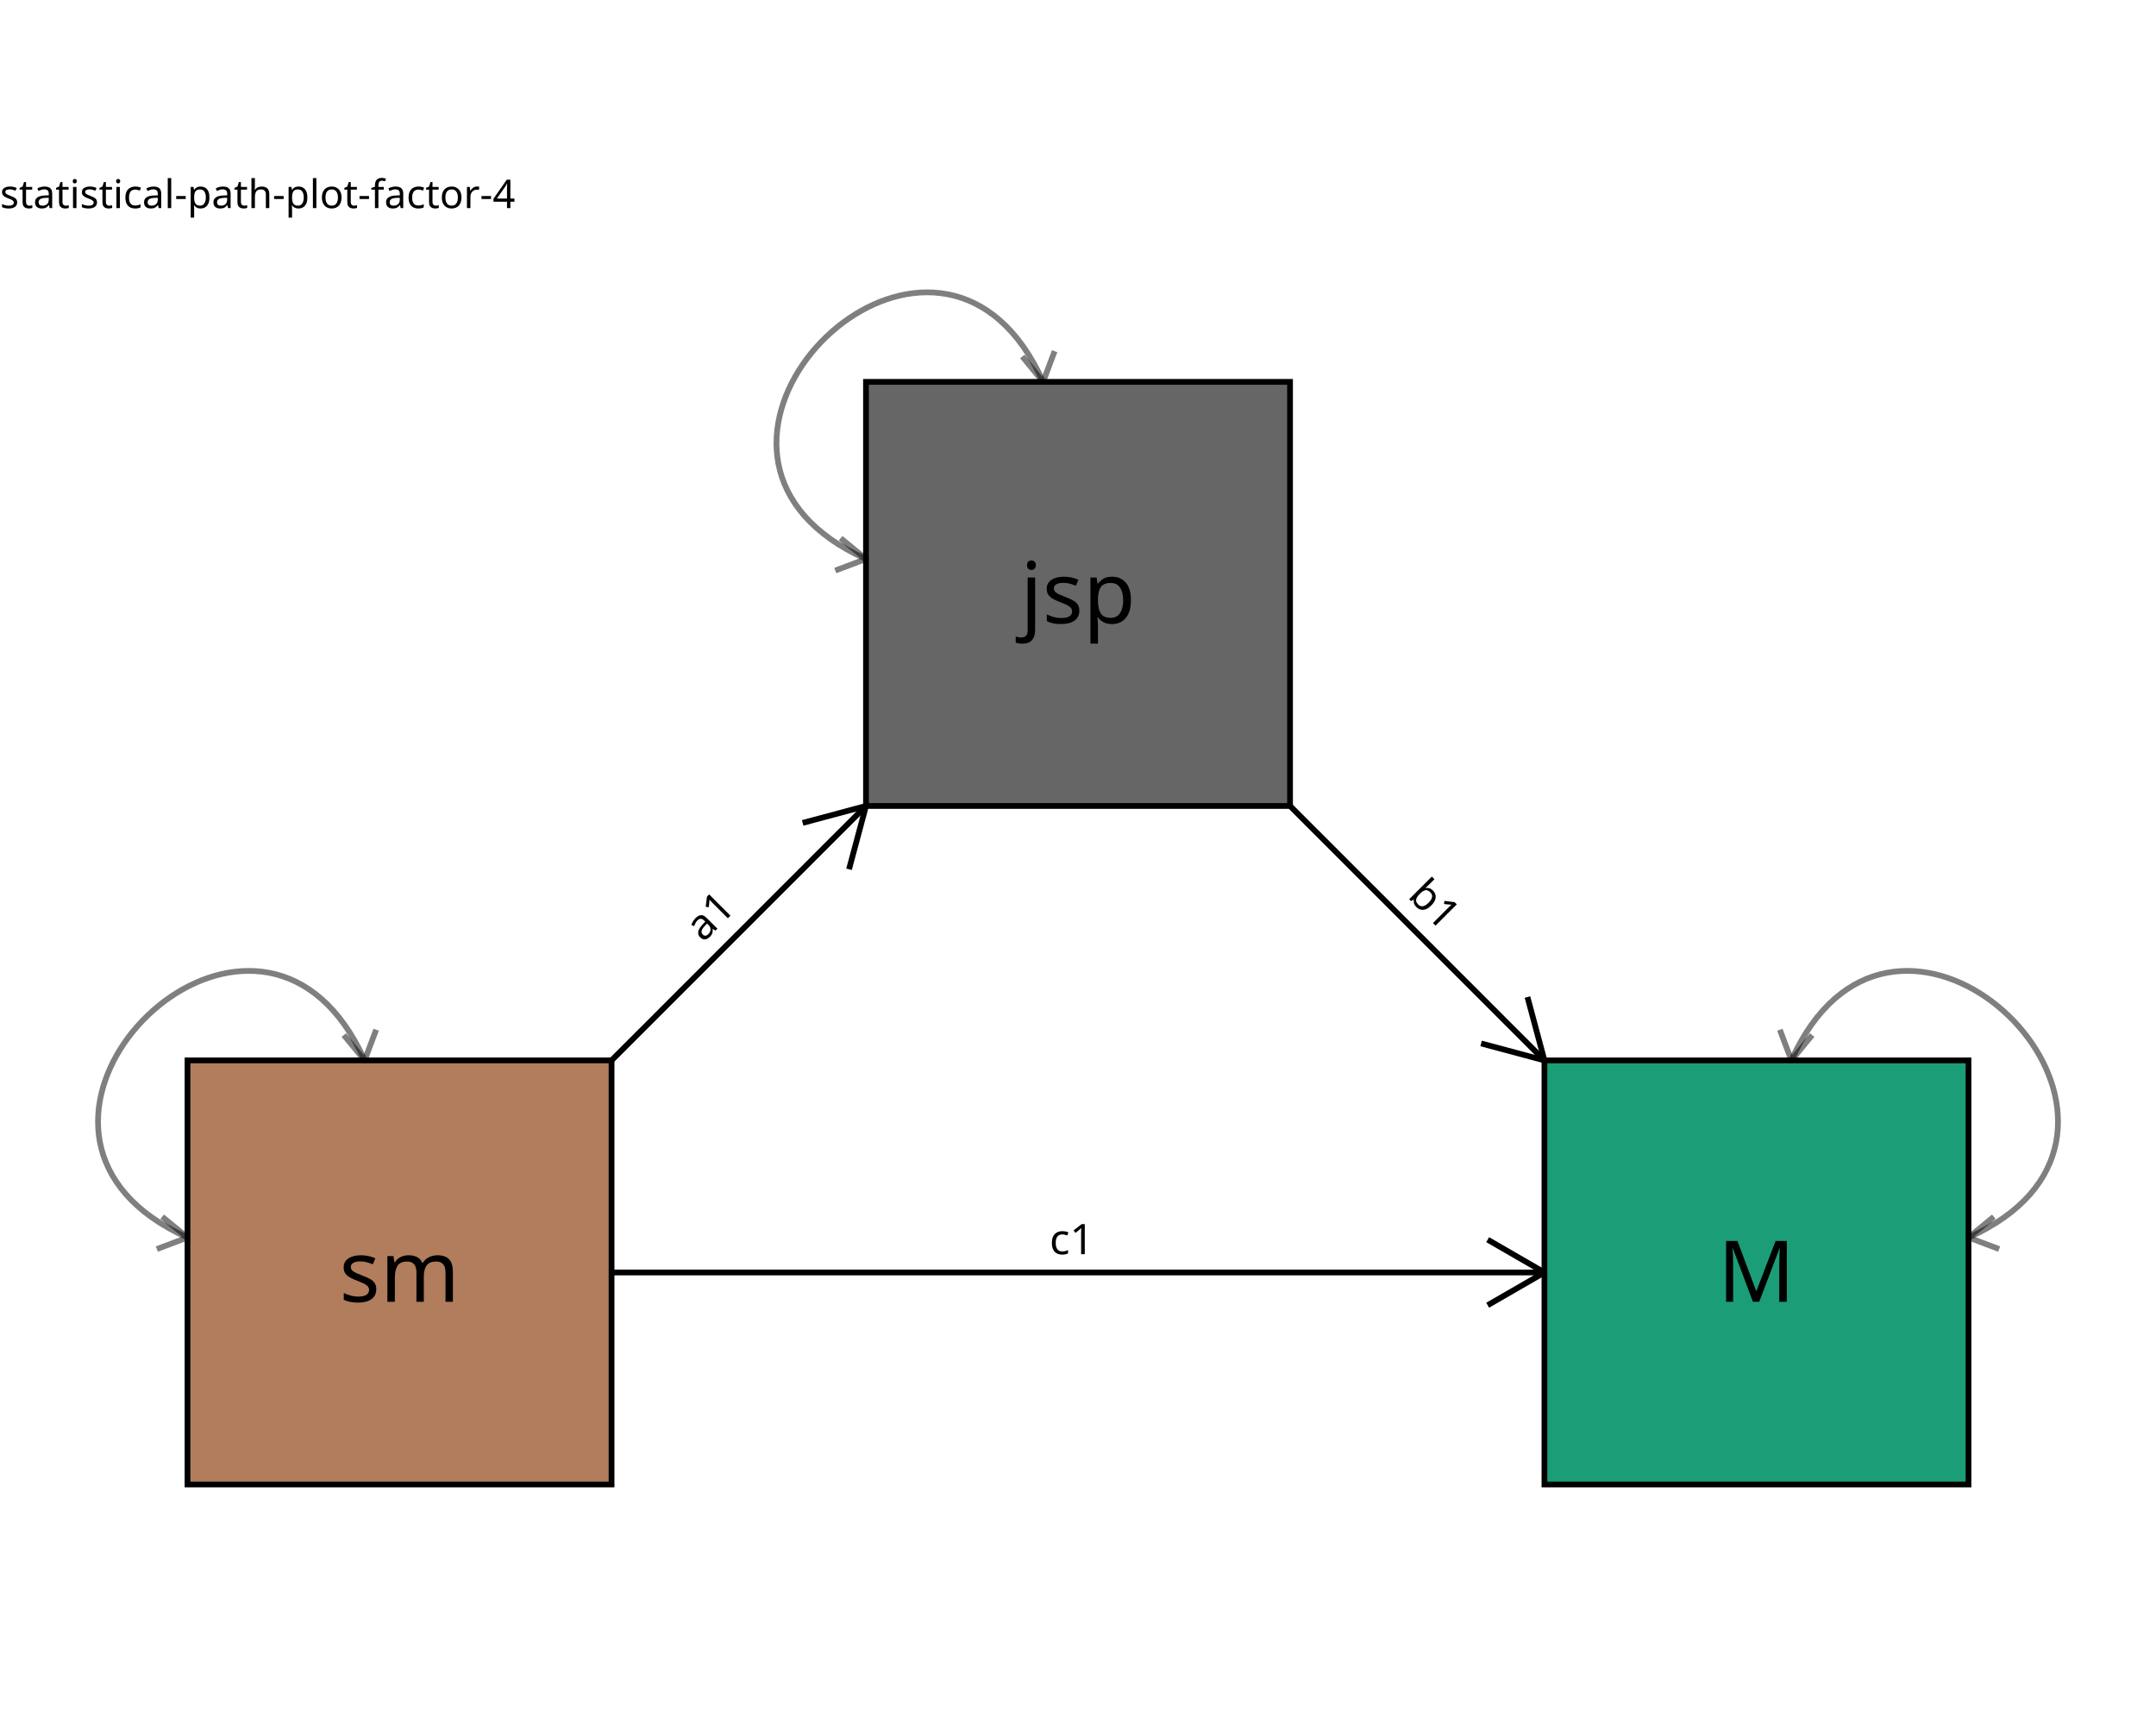
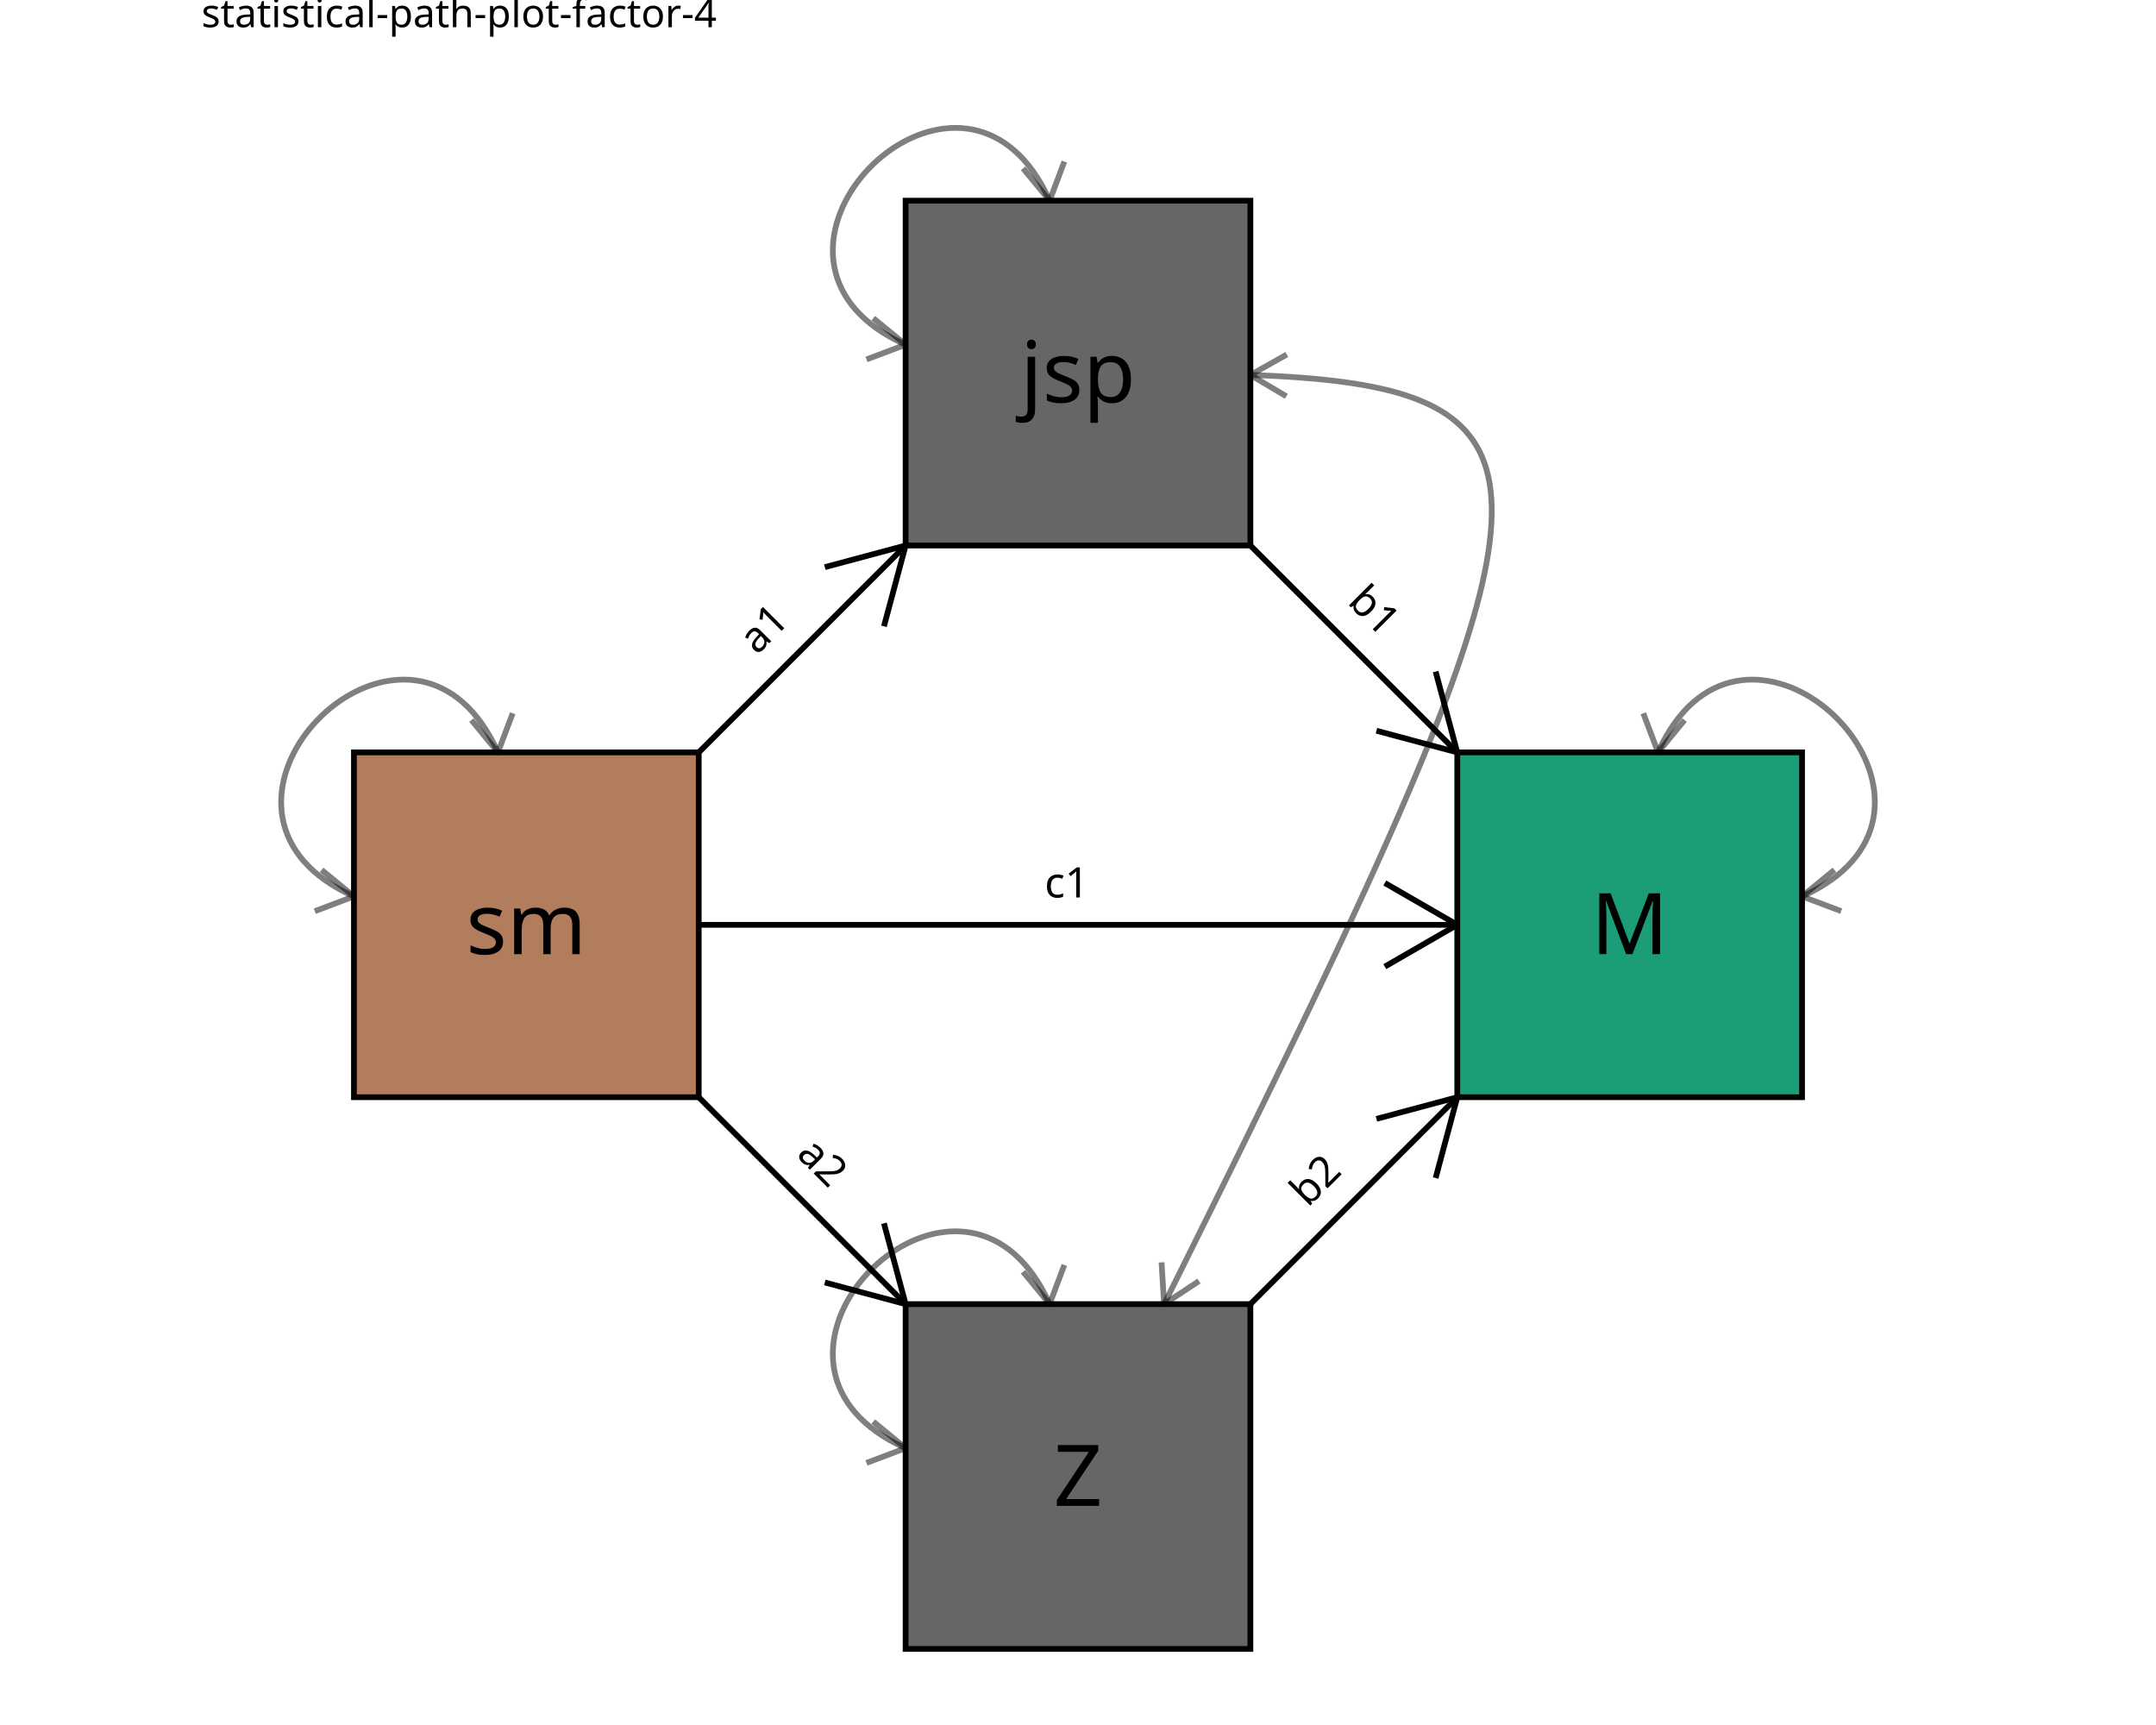
<svg xmlns="http://www.w3.org/2000/svg" class="svglite" data-engine-version="2.0" width="720.00pt" height="576.00pt" viewBox="0 0 720.00 576.00">
  <defs>
    <style type="text/css">
    .svglite line, .svglite polyline, .svglite polygon, .svglite path, .svglite rect, .svglite circle {
      fill: none;
      stroke: #000000;
      stroke-linecap: round;
      stroke-linejoin: round;
      stroke-miterlimit: 10.00;
    }
  </style>
  </defs>
  <rect width="100%" height="100%" style="stroke: none; fill: #FFFFFF;" />
  <defs>
    <clipPath id="cpMC4wMHw3MjAuMDB8MC4wMHw1NzYuMDA=">
      <rect x="0.00" y="0.00" width="720.00" height="576.00" />
    </clipPath>
  </defs>
  <g clip-path="url(#cpMC4wMHw3MjAuMDB8MC4wMHw1NzYuMDA=)">
</g>
  <defs>
-     <clipPath id="cpMC4wMHw3MjAuMDB8NjAuNDF8NTE1LjU5">
-       <rect x="0.00" y="60.41" width="720.00" height="455.19" />
+     <clipPath id="cpNjcuMjh8NjUyLjcyfDAuMDB8NTc2LjAw">
+       <rect x="67.28" y="0.00" width="585.43" height="576.00" />
    </clipPath>
  </defs>
-   <g clip-path="url(#cpMC4wMHw3MjAuMDB8NjAuNDF8NTE1LjU5)">
-     <rect x="0.00" y="60.41" width="720.00" height="455.19" style="stroke-width: 10.67; stroke: none;" />
+   <g clip-path="url(#cpNjcuMjh8NjUyLjcyfDAuMDB8NTc2LjAw)">
+     <rect x="67.28" y="0.00" width="585.43" height="576.00" style="stroke-width: 10.67; stroke: none;" />
  </g>
  <g clip-path="url(#cpMC4wMHw3MjAuMDB8MC4wMHw1NzYuMDA=)">
</g>
  <defs>
-     <clipPath id="cpMC4wMHw3MjAuMDB8NzcuNzF8NTE1LjU5">
-       <rect x="0.00" y="77.71" width="720.00" height="437.88" />
+     <clipPath id="cpNjcuMjh8NjUyLjcyfDE3LjMwfDU3Ni4wMA==">
+       <rect x="67.28" y="17.30" width="585.43" height="558.70" />
    </clipPath>
  </defs>
-   <g clip-path="url(#cpMC4wMHw3MjAuMDB8NzcuNzF8NTE1LjU5)">
-     <rect x="0.00" y="77.71" width="720.00" height="437.88" style="stroke-width: 10.67; stroke: none;" />
-     <rect x="62.62" y="354.08" width="141.61" height="141.61" style="stroke-width: 1.92; stroke-linecap: butt; stroke-linejoin: miter; fill: #B27D5D;" />
-     <rect x="515.77" y="354.08" width="141.61" height="141.61" style="stroke-width: 1.92; stroke-linecap: butt; stroke-linejoin: miter; fill: #1B9E77;" />
-     <rect x="289.20" y="127.51" width="141.61" height="141.61" style="stroke-width: 1.92; stroke-linecap: butt; stroke-linejoin: miter; fill: #666666;" />
-     <polyline points="204.23,424.89 206.66,424.89 211.24,424.89 215.82,424.89 220.39,424.89 224.97,424.89 229.55,424.89 234.13,424.89 238.70,424.89 243.28,424.89 247.86,424.89 252.43,424.89 257.01,424.89 261.59,424.89 266.17,424.89 270.74,424.89 275.32,424.89 279.90,424.89 284.48,424.89 289.05,424.89 293.63,424.89 298.21,424.89 302.78,424.89 307.36,424.89 311.94,424.89 316.52,424.89 321.09,424.89 325.67,424.89 330.25,424.89 334.83,424.89 339.40,424.89 343.98,424.89 348.56,424.89 353.13,424.89 357.71,424.89 362.29,424.89 366.87,424.89 371.44,424.89 376.02,424.89 380.60,424.89 385.17,424.89 389.75,424.89 394.33,424.89 398.91,424.89 403.48,424.89 408.06,424.89 412.64,424.89 417.22,424.89 421.79,424.89 426.37,424.89 430.95,424.89 435.52,424.89 440.10,424.89 444.68,424.89 449.26,424.89 453.83,424.89 458.41,424.89 462.99,424.89 467.57,424.89 472.14,424.89 476.72,424.89 481.30,424.89 485.87,424.89 490.45,424.89 495.03,424.89 499.61,424.89 504.18,424.89 508.76,424.89 513.34,424.89 515.77,424.89 " style="stroke-width: 1.92; stroke-linecap: butt;" />
-     <polyline points="496.81,435.83 515.77,424.89 496.81,413.94 " style="stroke-width: 1.92; stroke-linecap: butt;" />
-     <polyline points="204.23,354.08 204.37,353.94 206.66,351.65 208.95,349.36 211.24,347.07 213.53,344.78 215.82,342.50 218.11,340.21 220.39,337.92 222.68,335.63 224.97,333.34 227.26,331.05 229.55,328.76 231.84,326.48 234.13,324.19 236.41,321.90 238.70,319.61 240.99,317.32 243.28,315.03 245.57,312.74 247.86,310.46 250.15,308.17 252.43,305.88 254.72,303.59 257.01,301.30 259.30,299.01 261.59,296.72 263.88,294.43 266.17,292.15 268.46,289.86 270.74,287.57 273.03,285.28 275.32,282.99 277.61,280.70 279.90,278.41 282.19,276.13 284.48,273.84 286.76,271.55 289.05,269.26 289.20,269.12 " style="stroke-width: 1.92; stroke-linecap: butt;" />
-     <polyline points="283.53,290.27 289.20,269.12 268.05,274.78 " style="stroke-width: 1.92; stroke-linecap: butt;" />
-     <polyline points="430.80,269.12 430.95,269.26 433.24,271.55 435.52,273.84 437.81,276.13 440.10,278.41 442.39,280.70 444.68,282.99 446.97,285.28 449.26,287.57 451.54,289.86 453.83,292.15 456.12,294.43 458.41,296.72 460.70,299.01 462.99,301.30 465.28,303.59 467.57,305.88 469.85,308.17 472.14,310.46 474.43,312.74 476.72,315.03 479.01,317.32 481.30,319.61 483.59,321.90 485.87,324.19 488.16,326.48 490.45,328.76 492.74,331.05 495.03,333.34 497.32,335.63 499.61,337.92 501.89,340.21 504.18,342.50 506.47,344.78 508.76,347.07 511.05,349.36 513.34,351.65 515.63,353.94 515.77,354.08 " style="stroke-width: 1.92; stroke-linecap: butt;" />
-     <polyline points="494.62,348.42 515.77,354.08 510.10,332.93 " style="stroke-width: 1.92; stroke-linecap: butt;" />
-     <text x="357.91" y="418.79" text-anchor="middle" style="font-size: 14.08px; font-family: sans;" textLength="14.88px" lengthAdjust="spacingAndGlyphs">c1</text>
-     <text transform="translate(240.45,309.24) rotate(-45)" text-anchor="middle" style="font-size: 14.08px; font-family: sans;" textLength="15.67px" lengthAdjust="spacingAndGlyphs">a1</text>
-     <text transform="translate(475.65,305.33) rotate(-315)" text-anchor="middle" style="font-size: 14.08px; font-family: sans;" textLength="15.67px" lengthAdjust="spacingAndGlyphs">b1</text>
-     <text x="133.43" y="434.68" text-anchor="middle" style="font-size: 28.45px; font-family: sans;" textLength="37.95px" lengthAdjust="spacingAndGlyphs">sm</text>
-     <text x="586.57" y="434.68" text-anchor="middle" style="font-size: 28.45px; font-family: sans;" textLength="23.71px" lengthAdjust="spacingAndGlyphs">M</text>
-     <text x="360.00" y="208.10" text-anchor="middle" style="font-size: 28.45px; font-family: sans;" textLength="36.38px" lengthAdjust="spacingAndGlyphs">jsp</text>
-     <polyline points="121.76,354.08 121.76,354.03 120.19,350.74 118.54,347.67 116.83,344.81 115.04,342.16 113.20,339.70 111.29,337.45 109.33,335.38 107.32,333.51 105.26,331.82 103.16,330.32 101.03,328.98 98.86,327.83 96.66,326.83 94.43,326.01 92.19,325.34 89.92,324.83 87.65,324.47 85.36,324.26 83.08,324.19 80.79,324.26 78.51,324.46 76.23,324.79 73.97,325.25 71.72,325.83 69.50,326.53 67.30,327.34 65.13,328.27 62.99,329.29 60.89,330.42 58.83,331.65 56.82,332.96 54.86,334.37 52.96,335.86 51.11,337.43 49.33,339.07 47.61,340.79 45.97,342.57 44.40,344.42 42.91,346.32 41.50,348.28 40.19,350.29 38.96,352.35 37.83,354.45 36.81,356.59 35.89,358.76 35.07,360.96 34.37,363.18 33.79,365.43 33.33,367.69 33.00,369.96 32.80,372.25 32.73,374.54 32.80,376.82 33.01,379.11 33.37,381.38 33.88,383.65 34.55,385.89 35.38,388.12 36.37,390.32 37.52,392.49 38.86,394.62 40.36,396.72 42.05,398.78 43.92,400.79 45.99,402.75 48.24,404.66 50.70,406.50 53.35,408.29 56.21,410.00 59.28,411.65 62.57,413.22 62.62,413.22 " style="stroke-width: 1.92; stroke: #000000; stroke-opacity: 0.50; stroke-linecap: butt;" />
-     <polyline points="114.82,345.62 121.76,354.08 125.62,343.84 " style="stroke-width: 1.92; stroke: #000000; stroke-opacity: 0.50; stroke-linecap: butt;" />
-     <polyline points="52.38,417.08 62.62,413.22 54.16,406.28 " style="stroke-width: 1.92; stroke: #000000; stroke-opacity: 0.50; stroke-linecap: butt;" />
-     <polyline points="657.38,413.22 657.43,413.22 660.72,411.65 663.79,410.00 666.65,408.29 669.30,406.50 671.76,404.66 674.01,402.75 676.08,400.79 677.95,398.78 679.64,396.72 681.14,394.62 682.48,392.49 683.63,390.32 684.62,388.12 685.45,385.89 686.12,383.65 686.63,381.38 686.99,379.11 687.20,376.82 687.27,374.54 687.20,372.25 687.00,369.96 686.67,367.69 686.21,365.43 685.63,363.18 684.93,360.96 684.11,358.76 683.19,356.59 682.17,354.45 681.04,352.35 679.81,350.29 678.50,348.28 677.09,346.32 675.60,344.42 674.03,342.57 672.39,340.79 670.67,339.07 668.89,337.43 667.04,335.86 665.14,334.37 663.18,332.96 661.17,331.65 659.11,330.42 657.01,329.29 654.87,328.27 652.70,327.34 650.50,326.53 648.28,325.83 646.03,325.25 643.77,324.79 641.49,324.46 639.21,324.26 636.92,324.19 634.64,324.26 632.35,324.47 630.08,324.83 627.81,325.34 625.57,326.01 623.34,326.83 621.14,327.83 618.97,328.98 616.84,330.32 614.74,331.82 612.68,333.51 610.67,335.38 608.71,337.45 606.80,339.70 604.96,342.16 603.17,344.81 601.46,347.67 599.81,350.74 598.24,354.03 598.24,354.08 " style="stroke-width: 1.92; stroke: #000000; stroke-opacity: 0.50; stroke-linecap: butt;" />
-     <polyline points="665.84,406.28 657.38,413.22 667.62,417.08 " style="stroke-width: 1.92; stroke: #000000; stroke-opacity: 0.50; stroke-linecap: butt;" />
-     <polyline points="594.38,343.84 598.24,354.08 605.18,345.62 " style="stroke-width: 1.92; stroke: #000000; stroke-opacity: 0.50; stroke-linecap: butt;" />
-     <polyline points="348.34,127.51 348.33,127.45 346.76,124.17 345.12,121.10 343.40,118.24 341.62,115.58 339.77,113.13 337.86,110.87 335.90,108.81 333.89,106.94 331.84,105.25 329.74,103.74 327.60,102.41 325.43,101.25 323.23,100.26 321.01,99.43 318.76,98.77 316.50,98.26 314.22,97.90 311.94,97.68 309.65,97.61 307.36,97.68 305.08,97.89 302.80,98.22 300.54,98.68 298.29,99.26 296.07,99.96 293.87,100.77 291.70,101.69 289.56,102.72 287.46,103.85 285.41,105.07 283.40,106.39 281.44,107.79 279.53,109.28 277.69,110.85 275.90,112.50 274.19,114.21 272.54,116.00 270.97,117.84 269.48,119.75 268.08,121.71 266.76,123.72 265.54,125.78 264.41,127.88 263.38,130.01 262.46,132.18 261.65,134.38 260.95,136.61 260.37,138.85 259.91,141.12 259.57,143.39 259.37,145.68 259.30,147.96 259.37,150.25 259.58,152.53 259.94,154.81 260.46,157.07 261.12,159.32 261.95,161.54 262.94,163.74 264.10,165.91 265.43,168.05 266.94,170.15 268.62,172.21 270.50,174.22 272.56,176.18 274.82,178.08 277.27,179.93 279.92,181.71 282.79,183.43 285.86,185.07 289.14,186.64 289.20,186.65 " style="stroke-width: 1.92; stroke: #000000; stroke-opacity: 0.50; stroke-linecap: butt;" />
-     <polyline points="341.40,119.04 348.34,127.51 352.20,117.26 " style="stroke-width: 1.92; stroke: #000000; stroke-opacity: 0.50; stroke-linecap: butt;" />
-     <polyline points="278.95,190.51 289.20,186.65 280.73,179.71 " style="stroke-width: 1.92; stroke: #000000; stroke-opacity: 0.50; stroke-linecap: butt;" />
+   <g clip-path="url(#cpNjcuMjh8NjUyLjcyfDE3LjMwfDU3Ni4wMA==)">
+     <rect x="67.28" y="17.30" width="585.43" height="558.70" style="stroke-width: 10.67; stroke: none;" />
+     <rect x="118.20" y="251.23" width="115.14" height="115.14" style="stroke-width: 1.92; stroke-linecap: butt; stroke-linejoin: miter; fill: #B27D5D;" />
+     <rect x="486.66" y="251.23" width="115.14" height="115.14" style="stroke-width: 1.92; stroke-linecap: butt; stroke-linejoin: miter; fill: #1B9E77;" />
+     <rect x="302.43" y="67.01" width="115.14" height="115.14" style="stroke-width: 1.92; stroke-linecap: butt; stroke-linejoin: miter; fill: #666666;" />
+     <rect x="302.43" y="435.46" width="115.14" height="115.14" style="stroke-width: 1.92; stroke-linecap: butt; stroke-linejoin: miter; fill: #666666;" />
+     <polyline points="233.34,308.81 235.32,308.81 239.04,308.81 242.76,308.81 246.49,308.81 250.21,308.81 253.93,308.81 257.65,308.81 261.37,308.81 265.09,308.81 268.82,308.81 272.54,308.81 276.26,308.81 279.98,308.81 283.70,308.81 287.43,308.81 291.15,308.81 294.87,308.81 298.59,308.81 302.31,308.81 306.03,308.81 309.76,308.81 313.48,308.81 317.20,308.81 320.92,308.81 324.64,308.81 328.36,308.81 332.09,308.81 335.81,308.81 339.53,308.81 343.25,308.81 346.97,308.81 350.70,308.81 354.42,308.81 358.14,308.81 361.86,308.81 365.58,308.81 369.30,308.81 373.03,308.81 376.75,308.81 380.47,308.81 384.19,308.81 387.91,308.81 391.64,308.81 395.36,308.81 399.08,308.81 402.80,308.81 406.52,308.81 410.24,308.81 413.97,308.81 417.69,308.81 421.41,308.81 425.13,308.81 428.85,308.81 432.57,308.81 436.30,308.81 440.02,308.81 443.74,308.81 447.46,308.81 451.18,308.81 454.91,308.81 458.63,308.81 462.35,308.81 466.07,308.81 469.79,308.81 473.51,308.81 477.24,308.81 480.96,308.81 484.68,308.81 486.66,308.81 " style="stroke-width: 1.92; stroke-linecap: butt;" />
+     <polyline points="462.46,322.77 486.66,308.81 462.46,294.84 " style="stroke-width: 1.92; stroke-linecap: butt;" />
+     <polyline points="233.34,251.23 233.46,251.12 235.32,249.26 237.18,247.40 239.04,245.54 240.90,243.67 242.76,241.81 244.63,239.95 246.49,238.09 248.35,236.23 250.21,234.37 252.07,232.51 253.93,230.65 255.79,228.79 257.65,226.93 259.51,225.07 261.37,223.21 263.23,221.34 265.09,219.48 266.96,217.62 268.82,215.76 270.68,213.90 272.54,212.04 274.40,210.18 276.26,208.32 278.12,206.46 279.98,204.60 281.84,202.74 283.70,200.87 285.56,199.01 287.43,197.15 289.29,195.29 291.15,193.43 293.01,191.57 294.87,189.71 296.73,187.85 298.59,185.99 300.45,184.13 302.31,182.27 302.43,182.15 " style="stroke-width: 1.92; stroke-linecap: butt;" />
+     <polyline points="295.20,209.13 302.43,182.15 275.45,189.38 " style="stroke-width: 1.92; stroke-linecap: butt;" />
+     <polyline points="233.46,366.49 235.32,368.35 237.18,370.22 239.04,372.08 240.90,373.94 242.76,375.80 244.63,377.66 246.49,379.52 248.35,381.38 250.21,383.24 252.07,385.10 253.93,386.96 255.79,388.82 257.65,390.68 259.51,392.55 261.37,394.41 263.23,396.27 265.09,398.13 266.96,399.99 268.82,401.85 270.68,403.71 272.54,405.57 274.40,407.43 276.26,409.29 278.12,411.15 279.98,413.02 281.84,414.88 283.70,416.74 285.56,418.60 287.43,420.46 289.29,422.32 291.15,424.18 293.01,426.04 294.87,427.90 296.73,429.76 298.59,431.62 300.45,433.49 302.31,435.35 302.43,435.46 " style="stroke-width: 1.92; stroke-linecap: butt;" />
+     <polyline points="275.45,428.23 302.43,435.46 295.20,408.48 " style="stroke-width: 1.92; stroke-linecap: butt;" />
+     <polyline points="417.57,182.15 417.69,182.27 419.55,184.13 421.41,185.99 423.27,187.85 425.13,189.71 426.99,191.57 428.85,193.43 430.71,195.29 432.57,197.15 434.44,199.01 436.30,200.87 438.16,202.74 440.02,204.60 441.88,206.46 443.74,208.32 445.60,210.18 447.46,212.04 449.32,213.90 451.18,215.76 453.04,217.62 454.91,219.48 456.77,221.34 458.63,223.21 460.49,225.07 462.35,226.93 464.21,228.79 466.07,230.65 467.93,232.51 469.79,234.37 471.65,236.23 473.51,238.09 475.37,239.95 477.24,241.81 479.10,243.67 480.96,245.54 482.82,247.40 484.68,249.26 486.54,251.12 486.66,251.23 " style="stroke-width: 1.92; stroke-linecap: butt;" />
+     <polyline points="459.67,244.00 486.66,251.23 479.43,224.25 " style="stroke-width: 1.92; stroke-linecap: butt;" />
+     <polyline points="417.57,435.46 417.69,435.35 419.55,433.49 421.41,431.62 423.27,429.76 425.13,427.90 426.99,426.04 428.85,424.18 430.71,422.32 432.57,420.46 434.44,418.60 436.30,416.74 438.16,414.88 440.02,413.02 441.88,411.15 443.74,409.29 445.60,407.43 447.46,405.57 449.32,403.71 451.18,401.85 453.04,399.99 454.91,398.13 456.77,396.27 458.63,394.41 460.49,392.55 462.35,390.68 464.21,388.82 466.07,386.96 467.93,385.10 469.79,383.24 471.65,381.38 473.51,379.52 475.37,377.66 477.24,375.80 479.10,373.94 480.96,372.08 482.82,370.22 484.68,368.35 486.54,366.49 486.66,366.38 " style="stroke-width: 1.92; stroke-linecap: butt;" />
+     <polyline points="479.43,393.36 486.66,366.38 459.67,373.61 " style="stroke-width: 1.92; stroke-linecap: butt;" />
+     <text x="356.27" y="299.68" text-anchor="middle" style="font-size: 14.08px; font-family: sans;" textLength="14.88px" lengthAdjust="spacingAndGlyphs">c1</text>
+     <text transform="translate(258.42,213.26) rotate(-45)" text-anchor="middle" style="font-size: 14.08px; font-family: sans;" textLength="15.67px" lengthAdjust="spacingAndGlyphs">a1</text>
+     <text transform="translate(271.32,391.45) rotate(-315)" text-anchor="middle" style="font-size: 14.08px; font-family: sans;" textLength="15.67px" lengthAdjust="spacingAndGlyphs">a2</text>
+     <text transform="translate(455.54,207.22) rotate(-315)" text-anchor="middle" style="font-size: 14.08px; font-family: sans;" textLength="15.67px" lengthAdjust="spacingAndGlyphs">b1</text>
+     <text transform="translate(442.64,397.49) rotate(-45)" text-anchor="middle" style="font-size: 14.08px; font-family: sans;" textLength="15.67px" lengthAdjust="spacingAndGlyphs">b2</text>
+     <text x="175.77" y="318.60" text-anchor="middle" style="font-size: 28.45px; font-family: sans;" textLength="37.95px" lengthAdjust="spacingAndGlyphs">sm</text>
+     <text x="544.23" y="318.60" text-anchor="middle" style="font-size: 28.45px; font-family: sans;" textLength="23.71px" lengthAdjust="spacingAndGlyphs">M</text>
+     <text x="360.00" y="134.37" text-anchor="middle" style="font-size: 28.45px; font-family: sans;" textLength="36.38px" lengthAdjust="spacingAndGlyphs">jsp</text>
+     <text x="360.00" y="502.82" text-anchor="middle" style="font-size: 28.45px; font-family: sans;" textLength="17.38px" lengthAdjust="spacingAndGlyphs">Z</text>
+     <polyline points="417.57,125.22 418.87,125.23 423.04,125.41 427.10,125.62 431.05,125.86 434.89,126.13 438.61,126.44 442.22,126.79 445.71,127.18 449.10,127.62 452.37,128.09 455.53,128.62 458.57,129.20 461.50,129.83 464.32,130.51 467.03,131.25 469.62,132.05 472.10,132.91 474.47,133.84 476.73,134.83 478.87,135.89 480.90,137.02 482.82,138.22 484.62,139.50 486.31,140.86 487.89,142.30 489.36,143.81 490.71,145.42 491.95,147.10 493.08,148.88 494.10,150.75 495.00,152.71 495.79,154.77 496.46,156.93 497.03,159.18 497.48,161.54 497.82,164.00 498.04,166.57 498.16,169.25 498.16,172.04 498.04,174.95 497.82,177.97 497.48,181.11 497.03,184.37 496.46,187.76 495.79,191.27 495.00,194.90 494.10,198.67 493.08,202.57 491.95,206.60 490.71,210.77 489.36,215.08 487.89,219.53 486.31,224.12 484.62,228.86 482.82,233.75 480.90,238.79 478.87,243.98 476.73,249.32 474.47,254.83 472.10,260.49 469.62,266.31 467.03,272.30 464.32,278.46 461.50,284.78 458.57,291.27 455.53,297.94 452.37,304.78 449.10,311.80 445.71,319.00 442.22,326.38 438.61,333.95 434.89,341.71 431.05,349.65 427.10,357.78 423.04,366.11 418.87,374.63 414.59,383.36 410.19,392.28 405.68,401.40 401.05,410.73 396.32,420.27 391.47,430.02 388.75,435.46 " style="stroke-width: 1.92; stroke: #000000; stroke-opacity: 0.50; stroke-linecap: butt;" />
+     <polyline points="429.74,118.37 417.57,125.22 429.59,132.34 " style="stroke-width: 1.92; stroke: #000000; stroke-opacity: 0.50; stroke-linecap: butt;" />
+     <polyline points="387.90,421.52 388.75,435.46 400.40,427.76 " style="stroke-width: 1.92; stroke: #000000; stroke-opacity: 0.50; stroke-linecap: butt;" />
+     <polyline points="166.29,251.23 166.28,251.19 165.01,248.52 163.67,246.02 162.27,243.70 160.82,241.54 159.32,239.54 157.77,237.71 156.18,236.03 154.54,234.51 152.87,233.14 151.17,231.91 149.43,230.83 147.66,229.89 145.88,229.08 144.07,228.41 142.24,227.87 140.40,227.45 138.55,227.16 136.69,226.98 134.83,226.93 132.97,226.98 131.12,227.15 129.27,227.42 127.43,227.79 125.60,228.27 123.79,228.83 122.00,229.49 120.24,230.24 118.50,231.08 116.79,232.00 115.12,232.99 113.49,234.06 111.89,235.21 110.34,236.42 108.84,237.69 107.39,239.03 106.00,240.43 104.66,241.88 103.38,243.38 102.17,244.93 101.03,246.52 99.96,248.15 98.96,249.83 98.05,251.53 97.21,253.27 96.46,255.04 95.80,256.82 95.23,258.63 94.76,260.46 94.39,262.30 94.11,264.15 93.95,266.01 93.89,267.87 93.95,269.73 94.12,271.58 94.42,273.43 94.83,275.27 95.37,277.10 96.05,278.91 96.85,280.70 97.79,282.46 98.88,284.20 100.10,285.91 101.47,287.58 103.00,289.21 104.67,290.81 106.51,292.36 108.50,293.86 110.66,295.31 112.99,296.70 115.49,298.04 118.16,299.32 118.20,299.32 " style="stroke-width: 1.92; stroke: #000000; stroke-opacity: 0.50; stroke-linecap: butt;" />
+     <polyline points="157.43,240.43 166.29,251.23 171.22,238.16 " style="stroke-width: 1.92; stroke: #000000; stroke-opacity: 0.50; stroke-linecap: butt;" />
+     <polyline points="105.13,304.25 118.20,299.32 107.40,290.47 " style="stroke-width: 1.92; stroke: #000000; stroke-opacity: 0.50; stroke-linecap: butt;" />
+     <polyline points="601.80,299.32 601.84,299.32 604.51,298.04 607.01,296.70 609.34,295.31 611.50,293.86 613.49,292.36 615.33,290.81 617.00,289.21 618.53,287.58 619.90,285.91 621.12,284.20 622.21,282.46 623.15,280.70 623.95,278.91 624.63,277.10 625.17,275.27 625.58,273.43 625.88,271.58 626.05,269.73 626.11,267.87 626.05,266.01 625.89,264.15 625.61,262.30 625.24,260.46 624.77,258.63 624.20,256.82 623.54,255.04 622.79,253.27 621.95,251.53 621.04,249.83 620.04,248.15 618.97,246.52 617.83,244.93 616.62,243.38 615.34,241.88 614.00,240.43 612.61,239.03 611.16,237.69 609.66,236.42 608.11,235.21 606.51,234.06 604.88,232.99 603.21,232.00 601.50,231.08 599.76,230.24 598.00,229.49 596.21,228.83 594.40,228.27 592.57,227.79 590.73,227.42 588.88,227.15 587.03,226.98 585.17,226.93 583.31,226.98 581.45,227.16 579.60,227.45 577.76,227.87 575.93,228.41 574.12,229.08 572.34,229.89 570.57,230.83 568.83,231.91 567.13,233.14 565.46,234.51 563.82,236.03 562.23,237.71 560.68,239.54 559.18,241.54 557.73,243.70 556.33,246.02 554.99,248.52 553.72,251.19 553.71,251.23 " style="stroke-width: 1.92; stroke: #000000; stroke-opacity: 0.50; stroke-linecap: butt;" />
+     <polyline points="612.60,290.47 601.80,299.32 614.87,304.25 " style="stroke-width: 1.92; stroke: #000000; stroke-opacity: 0.50; stroke-linecap: butt;" />
+     <polyline points="548.78,238.16 553.71,251.23 562.57,240.43 " style="stroke-width: 1.92; stroke: #000000; stroke-opacity: 0.50; stroke-linecap: butt;" />
+     <polyline points="350.52,67.01 350.51,66.96 349.23,64.29 347.90,61.79 346.50,59.47 345.05,57.31 343.55,55.31 342.00,53.48 340.41,51.80 338.77,50.28 337.10,48.91 335.39,47.68 333.66,46.60 331.89,45.66 330.10,44.85 328.29,44.18 326.47,43.64 324.63,43.22 322.78,42.93 320.92,42.76 319.06,42.70 317.20,42.76 315.34,42.92 313.49,43.19 311.65,43.57 309.83,44.04 308.02,44.61 306.23,45.27 304.47,46.02 302.73,46.85 301.02,47.77 299.35,48.76 297.71,49.84 296.12,50.98 294.57,52.19 293.07,53.46 291.62,54.80 290.22,56.20 288.89,57.65 287.61,59.15 286.40,60.70 285.26,62.29 284.19,63.93 283.19,65.60 282.27,67.31 281.44,69.04 280.69,70.81 280.03,72.60 279.46,74.41 278.99,76.23 278.61,78.07 278.34,79.92 278.18,81.78 278.12,83.64 278.18,85.50 278.35,87.36 278.64,89.21 279.06,91.05 279.60,92.87 280.27,94.68 281.08,96.47 282.02,98.23 283.10,99.97 284.33,101.68 285.70,103.35 287.23,104.99 288.90,106.58 290.74,108.13 292.73,109.63 294.89,111.08 297.22,112.48 299.71,113.81 302.38,115.09 302.43,115.10 " style="stroke-width: 1.92; stroke: #000000; stroke-opacity: 0.50; stroke-linecap: butt;" />
+     <polyline points="341.66,56.21 350.52,67.01 355.44,53.94 " style="stroke-width: 1.92; stroke: #000000; stroke-opacity: 0.50; stroke-linecap: butt;" />
+     <polyline points="289.36,120.02 302.43,115.10 291.63,106.24 " style="stroke-width: 1.92; stroke: #000000; stroke-opacity: 0.50; stroke-linecap: butt;" />
+     <polyline points="350.52,435.46 350.51,435.42 349.23,432.75 347.90,430.25 346.50,427.92 345.05,425.76 343.55,423.77 342.00,421.94 340.41,420.26 338.77,418.74 337.10,417.36 335.39,416.14 333.66,415.06 331.89,414.11 330.10,413.31 328.29,412.64 326.47,412.09 324.63,411.68 322.78,411.38 320.92,411.21 319.06,411.15 317.20,411.21 315.34,411.38 313.49,411.65 311.65,412.02 309.83,412.49 308.02,413.06 306.23,413.72 304.47,414.47 302.73,415.31 301.02,416.22 299.35,417.22 297.71,418.29 296.12,419.43 294.57,420.64 293.07,421.92 291.62,423.26 290.22,424.65 288.89,426.10 287.61,427.60 286.40,429.15 285.26,430.75 284.19,432.38 283.19,434.05 282.27,435.76 281.44,437.50 280.69,439.26 280.03,441.05 279.46,442.86 278.99,444.69 278.61,446.53 278.34,448.38 278.18,450.23 278.12,452.09 278.18,453.95 278.35,455.81 278.64,457.66 279.06,459.50 279.60,461.33 280.27,463.14 281.08,464.92 282.02,466.69 283.10,468.43 284.33,470.13 285.70,471.81 287.23,473.44 288.90,475.03 290.74,476.58 292.73,478.08 294.89,479.54 297.22,480.93 299.71,482.27 302.38,483.54 302.43,483.55 " style="stroke-width: 1.92; stroke: #000000; stroke-opacity: 0.50; stroke-linecap: butt;" />
+     <polyline points="341.66,424.66 350.52,435.46 355.44,422.39 " style="stroke-width: 1.92; stroke: #000000; stroke-opacity: 0.50; stroke-linecap: butt;" />
+     <polyline points="289.36,488.48 302.43,483.55 291.63,474.69 " style="stroke-width: 1.92; stroke: #000000; stroke-opacity: 0.50; stroke-linecap: butt;" />
  </g>
  <g clip-path="url(#cpMC4wMHw3MjAuMDB8MC4wMHw1NzYuMDA=)">
-     <text x="0.00" y="69.49" style="font-size: 13.20px; font-family: sans;" textLength="159.21px" lengthAdjust="spacingAndGlyphs">statistical-path-plot-factor-4</text>
+     <text x="67.28" y="9.08" style="font-size: 13.20px; font-family: sans;" textLength="159.21px" lengthAdjust="spacingAndGlyphs">statistical-path-plot-factor-4</text>
  </g>
</svg>
